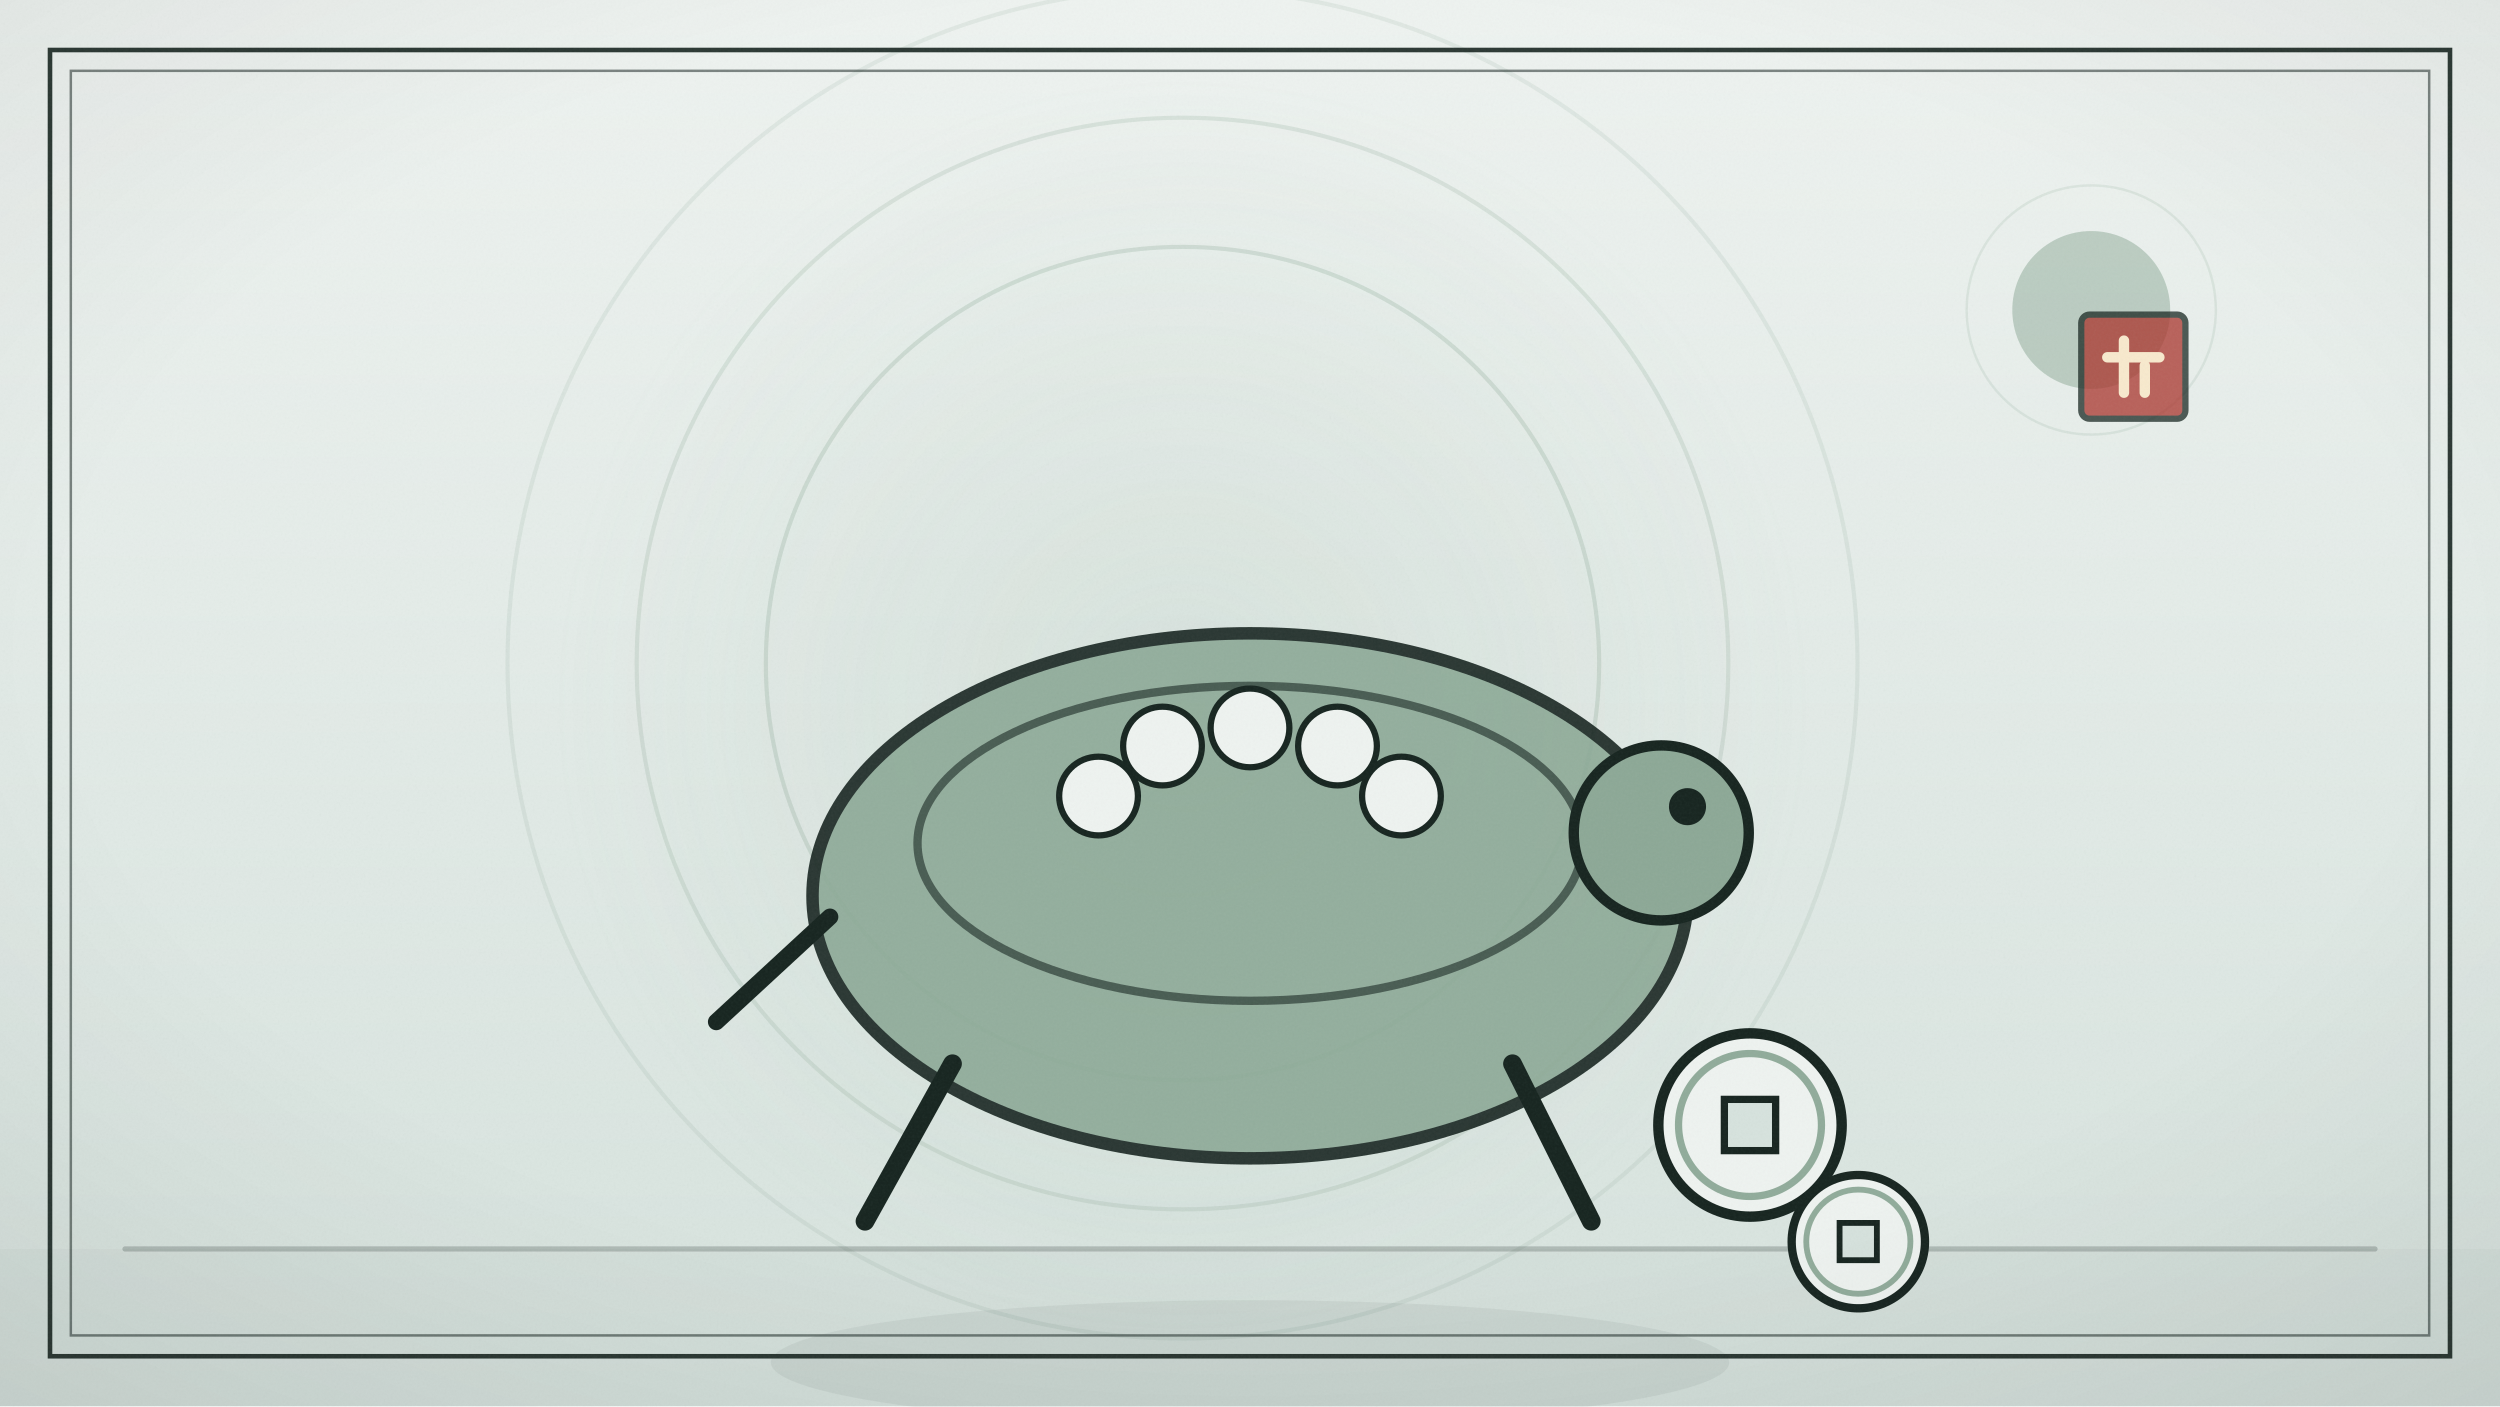
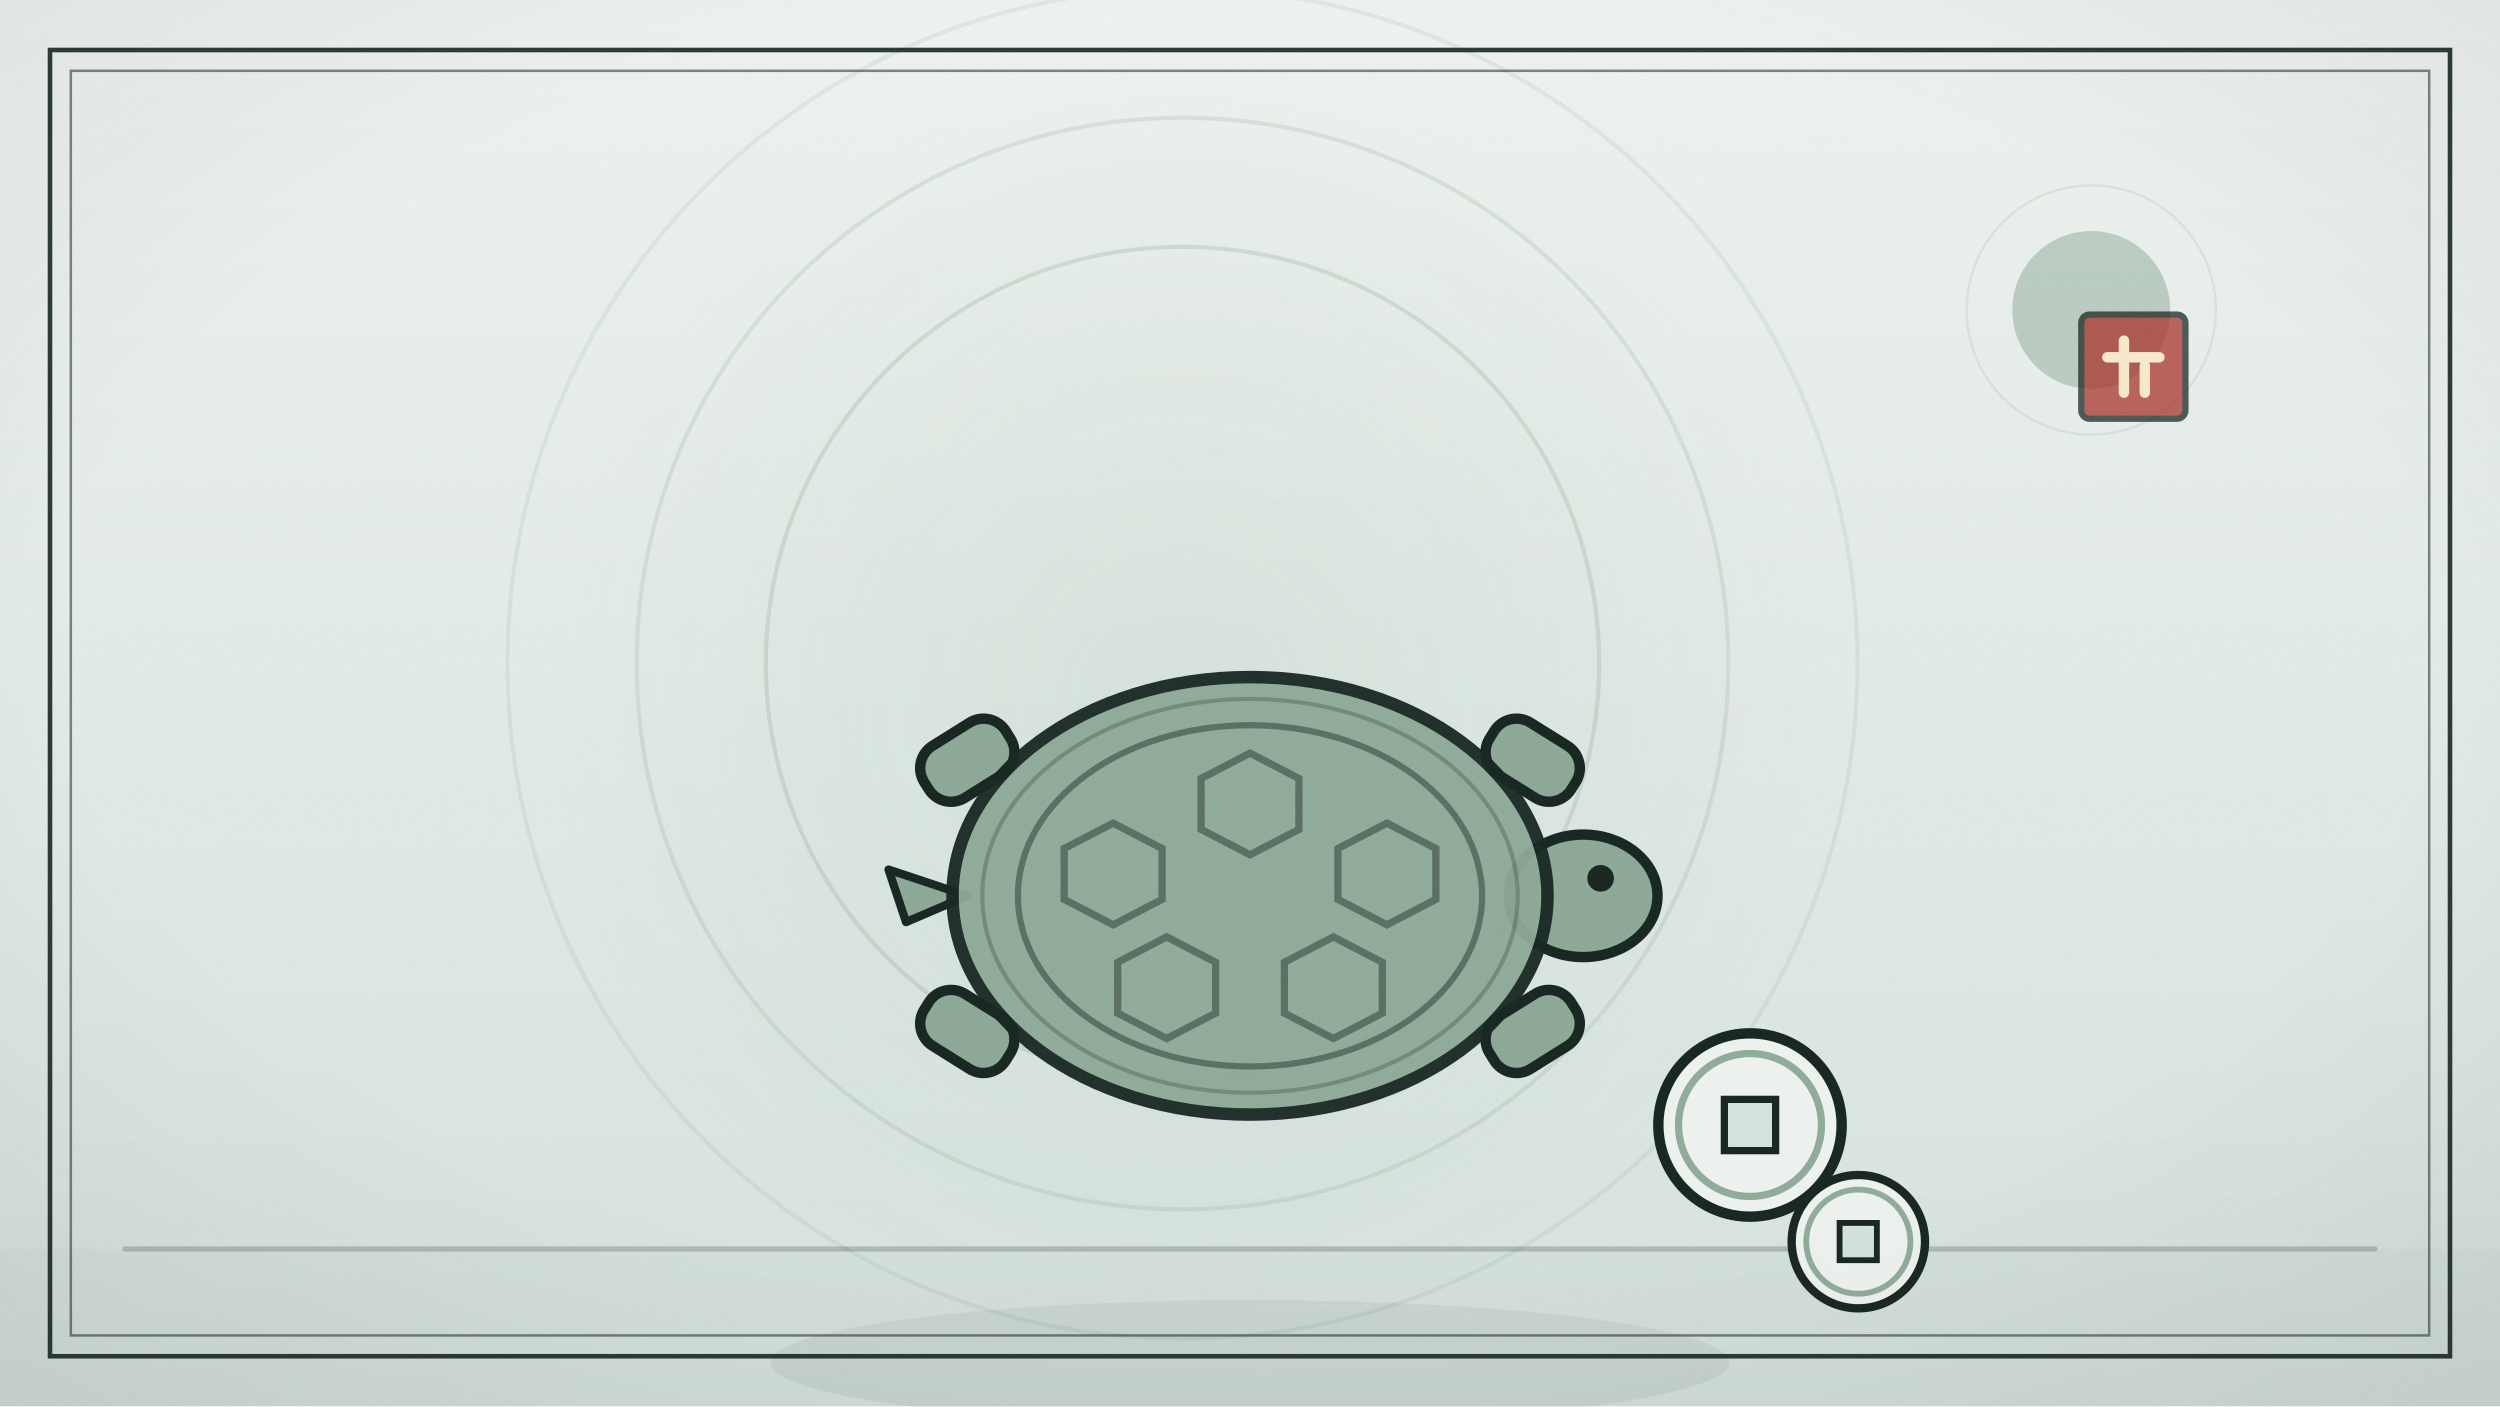
<svg xmlns="http://www.w3.org/2000/svg" viewBox="0 0 1200 675" width="1200" height="675" role="img" aria-label="정운타임즈 일러스트 · shop">
  <defs>
    <linearGradient id="paper17712" x1="0" y1="0" x2="0" y2="1">
      <stop offset="0" stop-color="#eef3f0" />
      <stop offset="1" stop-color="#d6e2dd" />
    </linearGradient>
    <radialGradient id="wash17712" cx="0.5" cy="0.5" r="0.5">
      <stop offset="0" stop-color="#8ca896" stop-opacity="0.16" />
      <stop offset="0.62" stop-color="#8ca896" stop-opacity="0.07" />
      <stop offset="1" stop-color="#8ca896" stop-opacity="0" />
    </radialGradient>
    <linearGradient id="fade17712" x1="0" y1="0" x2="0" y2="1">
      <stop offset="0" stop-color="#d6e2dd" stop-opacity="0" />
      <stop offset="1" stop-color="#16241f" stop-opacity="0.10" />
    </linearGradient>
    <radialGradient id="vig17712" cx="0.5" cy="0.46" r="0.78">
      <stop offset="0.6" stop-color="#000" stop-opacity="0" />
      <stop offset="1" stop-color="#000" stop-opacity="0.08" />
    </radialGradient>
    <filter id="grain17712" x="0" y="0" width="100%" height="100%">
      <feTurbulence type="fractalNoise" baseFrequency="0.85" numOctaves="2" stitchTiles="stitch" />
      <feColorMatrix type="saturate" values="0" />
    </filter>
  </defs>
  <rect width="1200" height="675" fill="url(#paper17712)" />
  <circle cx="567.6" cy="338.5" r="305.4" fill="url(#wash17712)" opacity="0.85" />
  <circle cx="567.6" cy="318.5" r="200.0" fill="none" stroke="#8ca896" stroke-width="2" opacity="0.28" />
  <circle cx="567.6" cy="318.5" r="262.0" fill="none" stroke="#8ca896" stroke-width="2" opacity="0.22" />
  <circle cx="567.6" cy="318.5" r="324.0" fill="none" stroke="#8ca896" stroke-width="2" opacity="0.16" />
  <line x1="60.0" y1="599.5" x2="1140.0" y2="599.5" stroke="#16241f" stroke-width="2.5" stroke-linecap="round" opacity="0.22" />
  <rect x="0.0" y="599.5" width="1200.0" height="75.5" rx="0.0" fill="#16241f" stroke="ink" stroke-width="6" opacity="0.03" />
  <circle cx="1003.8" cy="148.8" r="37.4" fill="#8ca896" stroke="#8ca896" stroke-width="1" opacity="0.5" />
  <circle cx="1003.8" cy="148.8" r="59.8" fill="none" stroke="#8ca896" stroke-width="1.2" opacity="0.18" />
  <ellipse cx="600.0" cy="654.0" rx="230.0" ry="29.9" fill="#16241f" stroke="none" stroke-width="0" opacity="0.06" />
-   <ellipse cx="600.0" cy="430.0" rx="210.0" ry="126.0" fill="#8ca896" stroke="#16241f" stroke-width="6" opacity="0.9" />
-   <ellipse cx="600.0" cy="404.8" rx="159.6" ry="75.6" fill="none" stroke="#16241f" stroke-width="4" opacity="0.6" />
-   <circle cx="527.3" cy="382.1" r="18.9" fill="#eef3f0" stroke="#16241f" stroke-width="3" />
-   <circle cx="558.0" cy="358.1" r="18.9" fill="#eef3f0" stroke="#16241f" stroke-width="3" />
-   <circle cx="600.0" cy="349.4" r="18.9" fill="#eef3f0" stroke="#16241f" stroke-width="3" />
-   <circle cx="642.0" cy="358.1" r="18.9" fill="#eef3f0" stroke="#16241f" stroke-width="3" />
-   <circle cx="672.7" cy="382.1" r="18.9" fill="#eef3f0" stroke="#16241f" stroke-width="3" />
-   <circle cx="797.4" cy="399.8" r="42.0" fill="#8ca896" stroke="#16241f" stroke-width="5" />
-   <circle cx="810.0" cy="387.2" r="8.4" fill="#16241f" stroke="#16241f" stroke-width="1" />
-   <path d="M 457.2 510.6 l -42.0 75.6" fill="none" stroke="#16241f" stroke-width="9" stroke-linecap="round" stroke-linejoin="round" />
-   <path d="M 726.0 510.6 l 37.8 75.6" fill="none" stroke="#16241f" stroke-width="9" stroke-linecap="round" stroke-linejoin="round" />
-   <path d="M 398.4 440.1 l -54.6 50.4" fill="none" stroke="#16241f" stroke-width="8" stroke-linecap="round" stroke-linejoin="round" />
+   <rect x="441.2" y="350.2" width="46.2" height="29.4" rx="12.6" fill="#8ca896" stroke="#16241f" stroke-width="5" transform="rotate(-32 464.3 364.9)" />
+   <rect x="712.6" y="350.2" width="46.2" height="29.4" rx="12.6" fill="#8ca896" stroke="#16241f" stroke-width="5" transform="rotate(32 735.7 364.9)" />
+   <rect x="441.2" y="480.4" width="46.2" height="29.4" rx="12.6" fill="#8ca896" stroke="#16241f" stroke-width="5" transform="rotate(32 464.3 495.1)" />
+   <rect x="712.6" y="480.4" width="46.2" height="29.4" rx="12.6" fill="#8ca896" stroke="#16241f" stroke-width="5" transform="rotate(-32 735.7 495.1)" />
+   <path d="M 464.3 430.0 l -37.8 -12.6 l 8.4 25.2 Z" fill="#8ca896" stroke="#16241f" stroke-width="4" stroke-linecap="round" stroke-linejoin="round" />
+   <path d="M 728.5 415.3 L 747.3 411.1 L 747.3 448.9 L 728.5 444.7 Z" fill="#8ca896" stroke="#16241f" stroke-width="4" stroke-linecap="round" stroke-linejoin="round" />
+   <ellipse cx="759.9" cy="430.0" rx="35.7" ry="29.4" fill="#8ca896" stroke="#16241f" stroke-width="5" />
+   <circle cx="768.3" cy="421.6" r="5.9" fill="#16241f" stroke="#16241f" stroke-width="1" />
+   <ellipse cx="600.0" cy="430.0" rx="142.8" ry="105.0" fill="#8ca896" stroke="#16241f" stroke-width="6" opacity="0.95" />
+   <ellipse cx="600.0" cy="430.0" rx="111.4" ry="81.9" fill="none" stroke="#16241f" stroke-width="3" opacity="0.45" />
+   <polygon points="623.5,398.1 600.0,410.3 576.5,398.1 576.5,373.7 600.0,361.5 623.5,373.7" fill="none" stroke="#16241f" stroke-width="3.5" opacity="0.45" />
+   <polygon points="557.8,431.7 534.3,443.9 510.8,431.7 510.8,407.3 534.3,395.1 557.8,407.3" fill="none" stroke="#16241f" stroke-width="3.5" opacity="0.45" />
+   <polygon points="689.2,431.7 665.7,443.9 642.2,431.7 642.2,407.3 665.7,395.1 689.2,407.3" fill="none" stroke="#16241f" stroke-width="3.5" opacity="0.45" />
+   <polygon points="583.5,486.3 560.0,498.5 536.5,486.3 536.5,461.9 560.0,449.7 583.5,461.9" fill="none" stroke="#16241f" stroke-width="3.5" opacity="0.45" />
+   <polygon points="663.5,486.3 640.0,498.5 616.5,486.3 616.5,461.9 640.0,449.7 663.5,461.9" fill="none" stroke="#16241f" stroke-width="3.5" opacity="0.45" />
+   <ellipse cx="600.0" cy="430.0" rx="128.5" ry="94.5" fill="none" stroke="#16241f" stroke-width="2" opacity="0.25" />
  <circle cx="840.0" cy="540.0" r="44.0" fill="#eef3f0" stroke="#16241f" stroke-width="5" />
  <circle cx="840.0" cy="540.0" r="34.3" fill="none" stroke="#8ca896" stroke-width="3.5" opacity="0.95" />
  <rect x="827.7" y="527.7" width="24.6" height="24.6" rx="0.0" fill="#d6e2dd" stroke="#16241f" stroke-width="3.5" />
  <circle cx="892.0" cy="596.0" r="32.0" fill="#eef3f0" stroke="#16241f" stroke-width="4" />
  <circle cx="892.0" cy="596.0" r="25.0" fill="none" stroke="#8ca896" stroke-width="2.8" opacity="0.95" />
  <rect x="883.0" y="587.0" width="17.9" height="17.9" rx="0.0" fill="#d6e2dd" stroke="#16241f" stroke-width="2.8" />
  <rect x="999.0" y="151.0" width="50.0" height="50.0" rx="4.0" fill="#a8322a" stroke="#16241f" stroke-width="3" opacity="0.75" />
  <line x1="1011.5" y1="171.5" x2="1036.5" y2="171.5" stroke="#f8e9cd" stroke-width="5.0" stroke-linecap="round" />
  <line x1="1019.5" y1="163.5" x2="1019.5" y2="188.5" stroke="#f8e9cd" stroke-width="5.0" stroke-linecap="round" />
  <line x1="1029.5" y1="175.5" x2="1029.5" y2="188.5" stroke="#f8e9cd" stroke-width="5.0" stroke-linecap="round" />
  <rect x="24.0" y="24.0" width="1152.0" height="627.0" rx="0.0" fill="none" stroke="#16241f" stroke-width="2.2" opacity="0.9" />
  <rect x="34.0" y="34.0" width="1132.0" height="607.0" rx="0.0" fill="none" stroke="#16241f" stroke-width="1.2" opacity="0.54" />
  <rect width="1200" height="675" fill="url(#vig17712)" />
  <rect width="1200" height="675" filter="url(#grain17712)" opacity="0.055" />
</svg>
